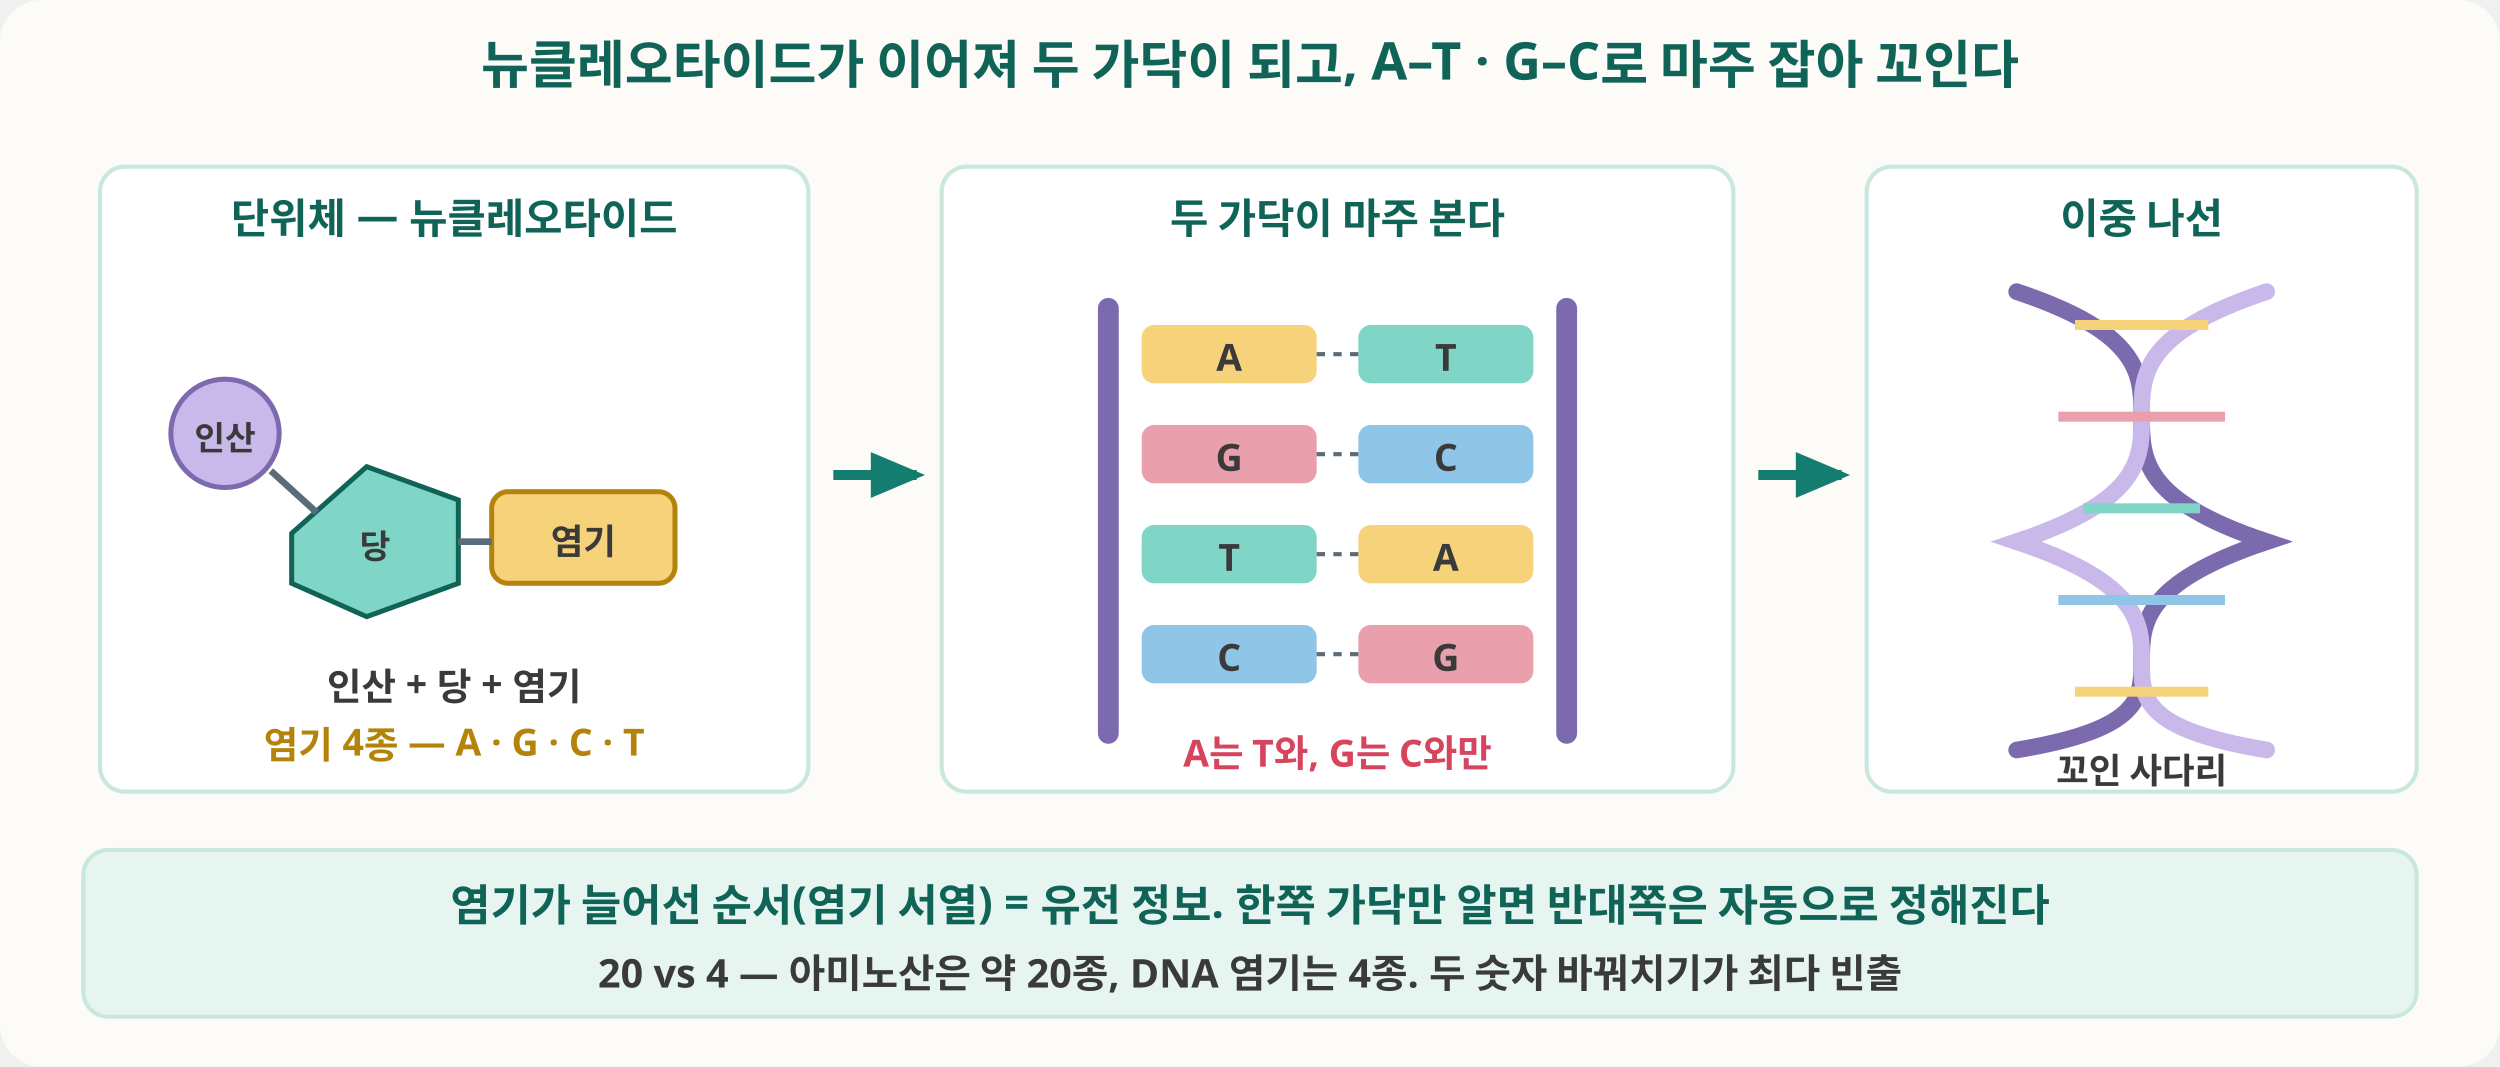
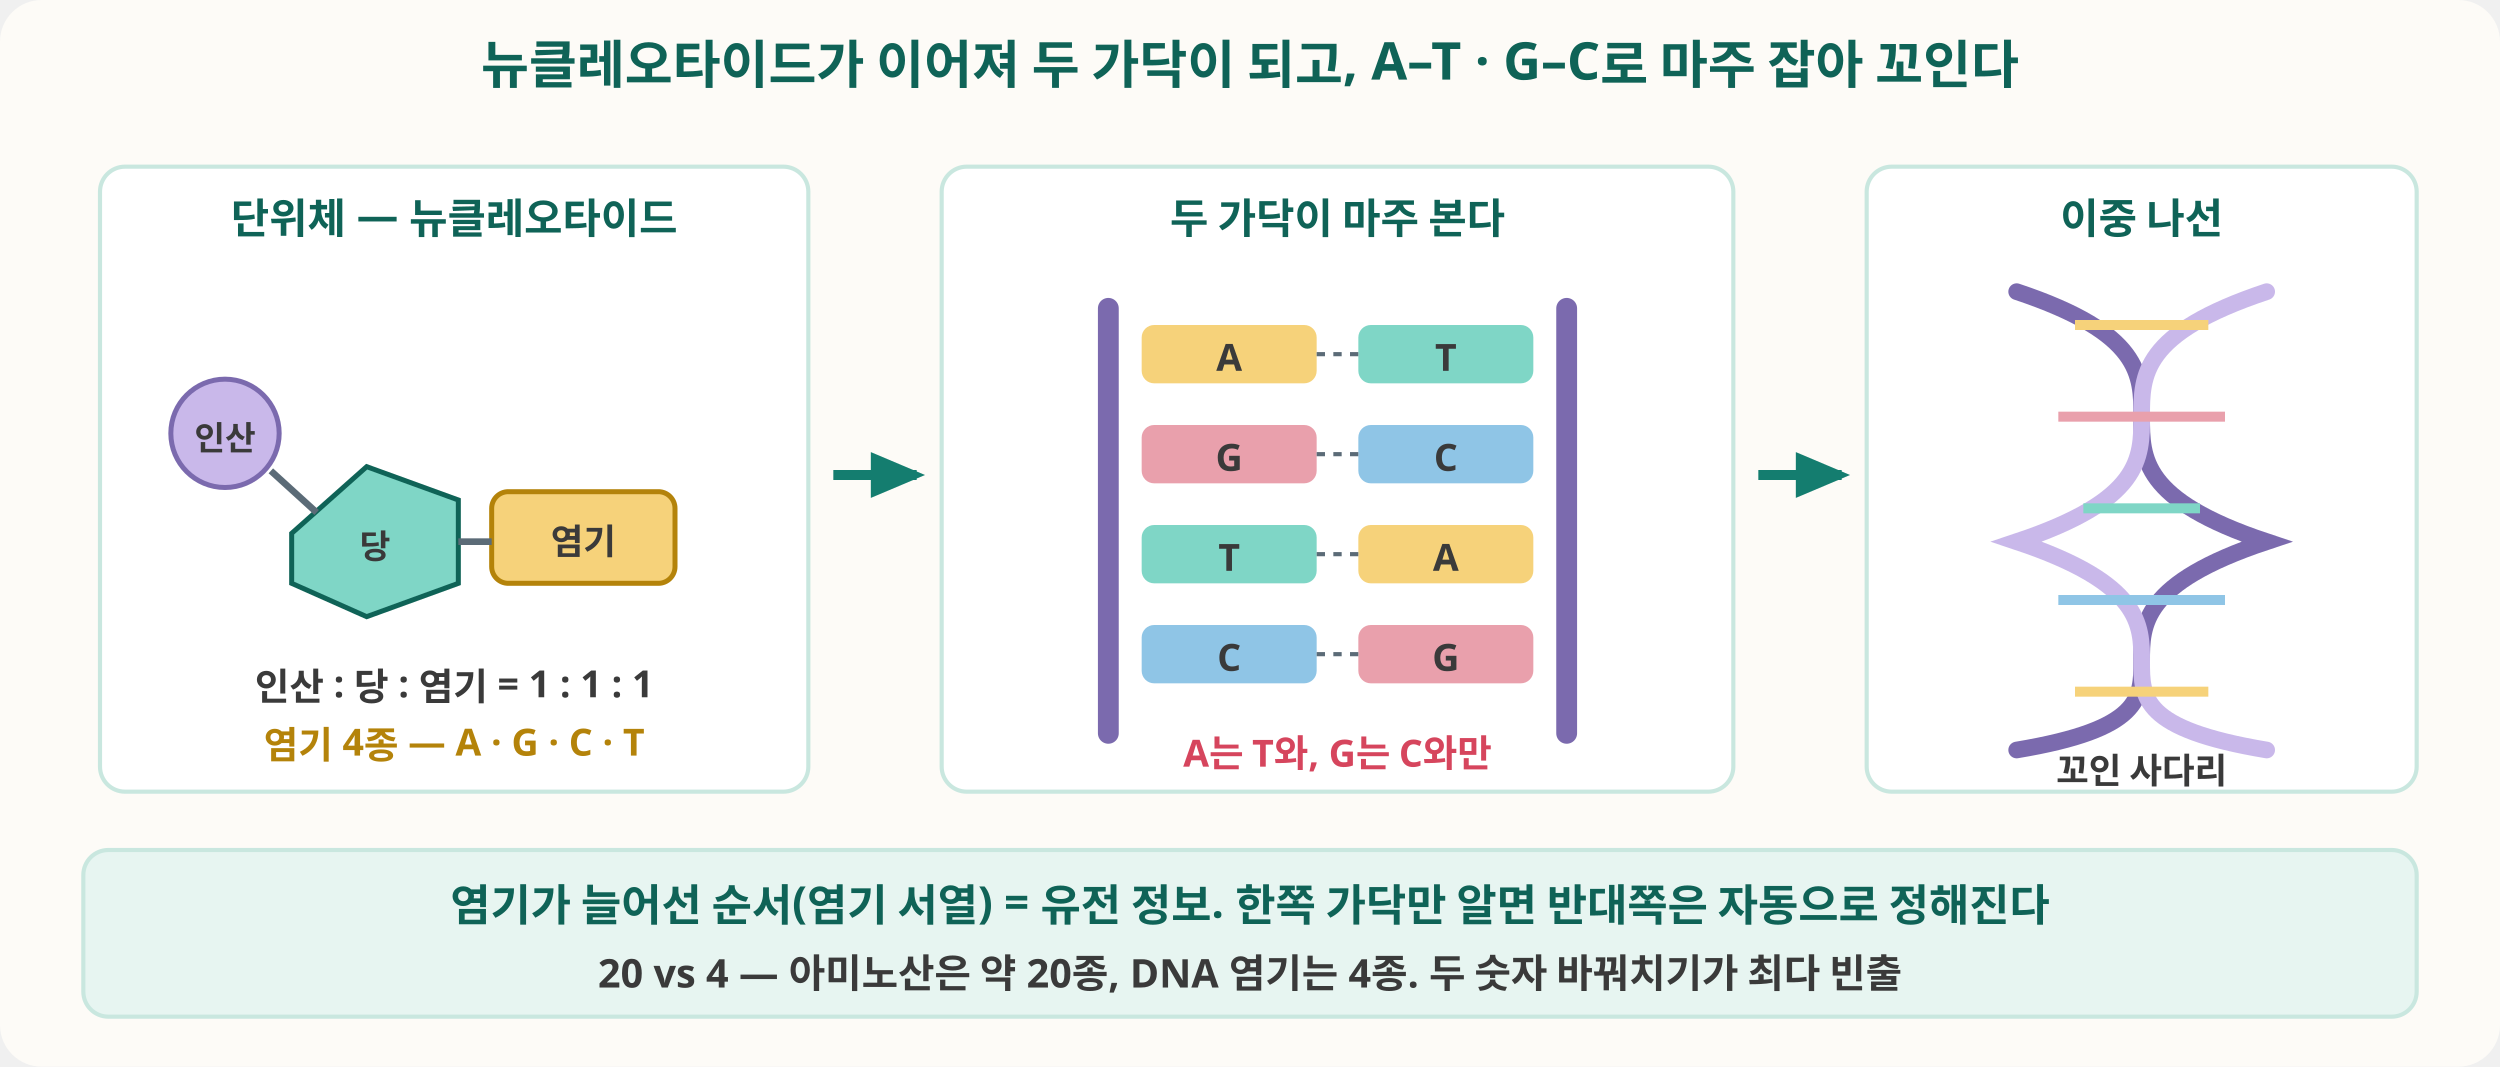
<svg width="600" height="256" viewBox="0 0 600 256" font-family="PC Sans">
  <defs>
    <marker id="arrB-1204-04" markerUnits="userSpaceOnUse" markerWidth="13" markerHeight="11" refX="11" refY="5.5" orient="auto">
      <path d="M0,0 L13,5.5 L0,11 Z" fill="#147D6F" />
    </marker>
  </defs>
  <rect width="600" height="256" rx="10" fill="#FDFBF7" />
  <text x="300" y="20" text-anchor="middle" font-size="12.5" font-weight="900" fill="#0F6357">뉴클레오타이드가 이어져 두 가닥이 되고, A–T · G–C로 마주 잡아 꼬인다</text>
  <g transform="translate(24,40)">
    <rect width="170" height="150" rx="6" fill="#FFFFFF" stroke="#C9E7DF" />
    <text x="85" y="16" text-anchor="middle" font-size="10" font-weight="900" fill="#0F6357">단위체 — 뉴클레오타이드</text>
    <g transform="translate(60,84)">
      <circle cx="-30" cy="-20" r="13" fill="#C9B8EA" stroke="#7B6AAE" stroke-width="1.2" />
      <text x="-30" y="-16" text-anchor="middle" font-size="8" font-weight="900" fill="#3A3A3A">인산</text>
      <path d="M-14,4 L4,-12 L26,-4 L26,16 L4,24 L-14,16 Z" fill="#7FD6C6" stroke="#0F6357" stroke-width="1.2" />
      <text x="6" y="10" text-anchor="middle" font-size="8" font-weight="900" fill="#3A3A3A">당</text>
      <rect x="34" y="-6" width="44" height="22" rx="4" fill="#F6D27A" stroke="#B4830A" stroke-width="1.2" />
      <text x="56" y="9" text-anchor="middle" font-size="8.5" font-weight="900" fill="#3A3A3A">염기</text>
      <line x1="-19" y1="-11" x2="-8" y2="-1" stroke="#5B6B77" stroke-width="1.6" />
      <line x1="26" y1="6" x2="34" y2="6" stroke="#5B6B77" stroke-width="1.6" />
    </g>
-     <text x="85" y="128" text-anchor="middle" font-size="9" font-weight="800" fill="#3A3A3A">인산 + 당 + 염기</text>
+     <text x="85" y="128" text-anchor="middle" font-size="9" font-weight="800" fill="#3A3A3A">인산 : 당 : 염기 = 1 : 1 : 1</text>
    <text x="85" y="142" text-anchor="middle" font-size="9" font-weight="900" fill="#B4830A">염기 4종 — A · G · C · T</text>
  </g>
  <path d="M200,114 h20" stroke="#147D6F" stroke-width="2.4" marker-end="url(#arrB-1204-04)" />
  <g transform="translate(226,40)">
    <rect width="190" height="150" rx="6" fill="#FFFFFF" stroke="#C9E7DF" />
    <text x="95" y="16" text-anchor="middle" font-size="10" font-weight="900" fill="#0F6357">두 가닥이 마주 본다</text>
    <g stroke="#7B6AAE" stroke-width="5" stroke-linecap="round">
      <line x1="40" y1="34" x2="40" y2="136" />
      <line x1="150" y1="34" x2="150" y2="136" />
    </g>
    <g font-size="9" font-weight="900" text-anchor="middle">
      <rect x="48" y="38" width="42" height="14" rx="3" fill="#F6D27A" />
      <text x="69" y="49" fill="#3A3A3A">A</text>
      <rect x="100" y="38" width="42" height="14" rx="3" fill="#7FD6C6" />
      <text x="121" y="49" fill="#3A3A3A">T</text>
      <rect x="48" y="62" width="42" height="14" rx="3" fill="#E9A0AC" />
      <text x="69" y="73" fill="#3A3A3A">G</text>
      <rect x="100" y="62" width="42" height="14" rx="3" fill="#8FC5E6" />
      <text x="121" y="73" fill="#3A3A3A">C</text>
      <rect x="48" y="86" width="42" height="14" rx="3" fill="#7FD6C6" />
      <text x="69" y="97" fill="#3A3A3A">T</text>
      <rect x="100" y="86" width="42" height="14" rx="3" fill="#F6D27A" />
      <text x="121" y="97" fill="#3A3A3A">A</text>
      <rect x="48" y="110" width="42" height="14" rx="3" fill="#8FC5E6" />
      <text x="69" y="121" fill="#3A3A3A">C</text>
      <rect x="100" y="110" width="42" height="14" rx="3" fill="#E9A0AC" />
      <text x="121" y="121" fill="#3A3A3A">G</text>
    </g>
    <g stroke="#5B6B77" stroke-width="1" stroke-dasharray="2 2">
      <line x1="90" y1="45" x2="100" y2="45" />
      <line x1="90" y1="69" x2="100" y2="69" />
      <line x1="90" y1="93" x2="100" y2="93" />
      <line x1="90" y1="117" x2="100" y2="117" />
    </g>
    <text x="95" y="144" text-anchor="middle" font-size="9" font-weight="900" fill="#D6455D">A는 T와, G는 C와만</text>
  </g>
  <path d="M422,114 h20" stroke="#147D6F" stroke-width="2.4" marker-end="url(#arrB-1204-04)" />
  <g transform="translate(448,40)">
    <rect width="132" height="150" rx="6" fill="#FFFFFF" stroke="#C9E7DF" />
    <text x="66" y="16" text-anchor="middle" font-size="10" font-weight="900" fill="#0F6357">이중 나선</text>
    <g fill="none" stroke-width="4" stroke-linecap="round">
      <path d="M36,30 C96,50 36,70 96,90 C36,110 96,130 36,140" stroke="#7B6AAE" />
      <path d="M96,30 C36,50 96,70 36,90 C96,110 36,130 96,140" stroke="#C9B8EA" />
    </g>
    <g stroke-width="2.4">
      <line x1="50" y1="38" x2="82" y2="38" stroke="#F6D27A" />
      <line x1="46" y1="60" x2="86" y2="60" stroke="#E9A0AC" />
      <line x1="52" y1="82" x2="80" y2="82" stroke="#7FD6C6" />
      <line x1="46" y1="104" x2="86" y2="104" stroke="#8FC5E6" />
      <line x1="50" y1="126" x2="82" y2="126" stroke="#F6D27A" />
    </g>
    <text x="66" y="148" text-anchor="middle" font-size="8.5" font-weight="800" fill="#3A3A3A">꼬인 사다리</text>
  </g>
  <rect x="20" y="204" width="560" height="40" rx="6" fill="#E7F5F1" stroke="#C9E7DF" stroke-width="1" />
  <text x="300" y="221" text-anchor="middle" font-size="10.5" font-weight="900" fill="#0F6357">염기가 늘어선 순서(염기 서열) = 유전 정보. 한쪽 가닥만 알면 반대쪽은 자동으로 정해진다</text>
  <text x="300" y="237" text-anchor="middle" font-size="9.5" font-weight="700" fill="#3A3A3A">20 vs 4 — 아미노산은 약 20종, DNA 염기는 4종. 두 숫자 바꿔치기가 최다 빈출</text>
</svg>
